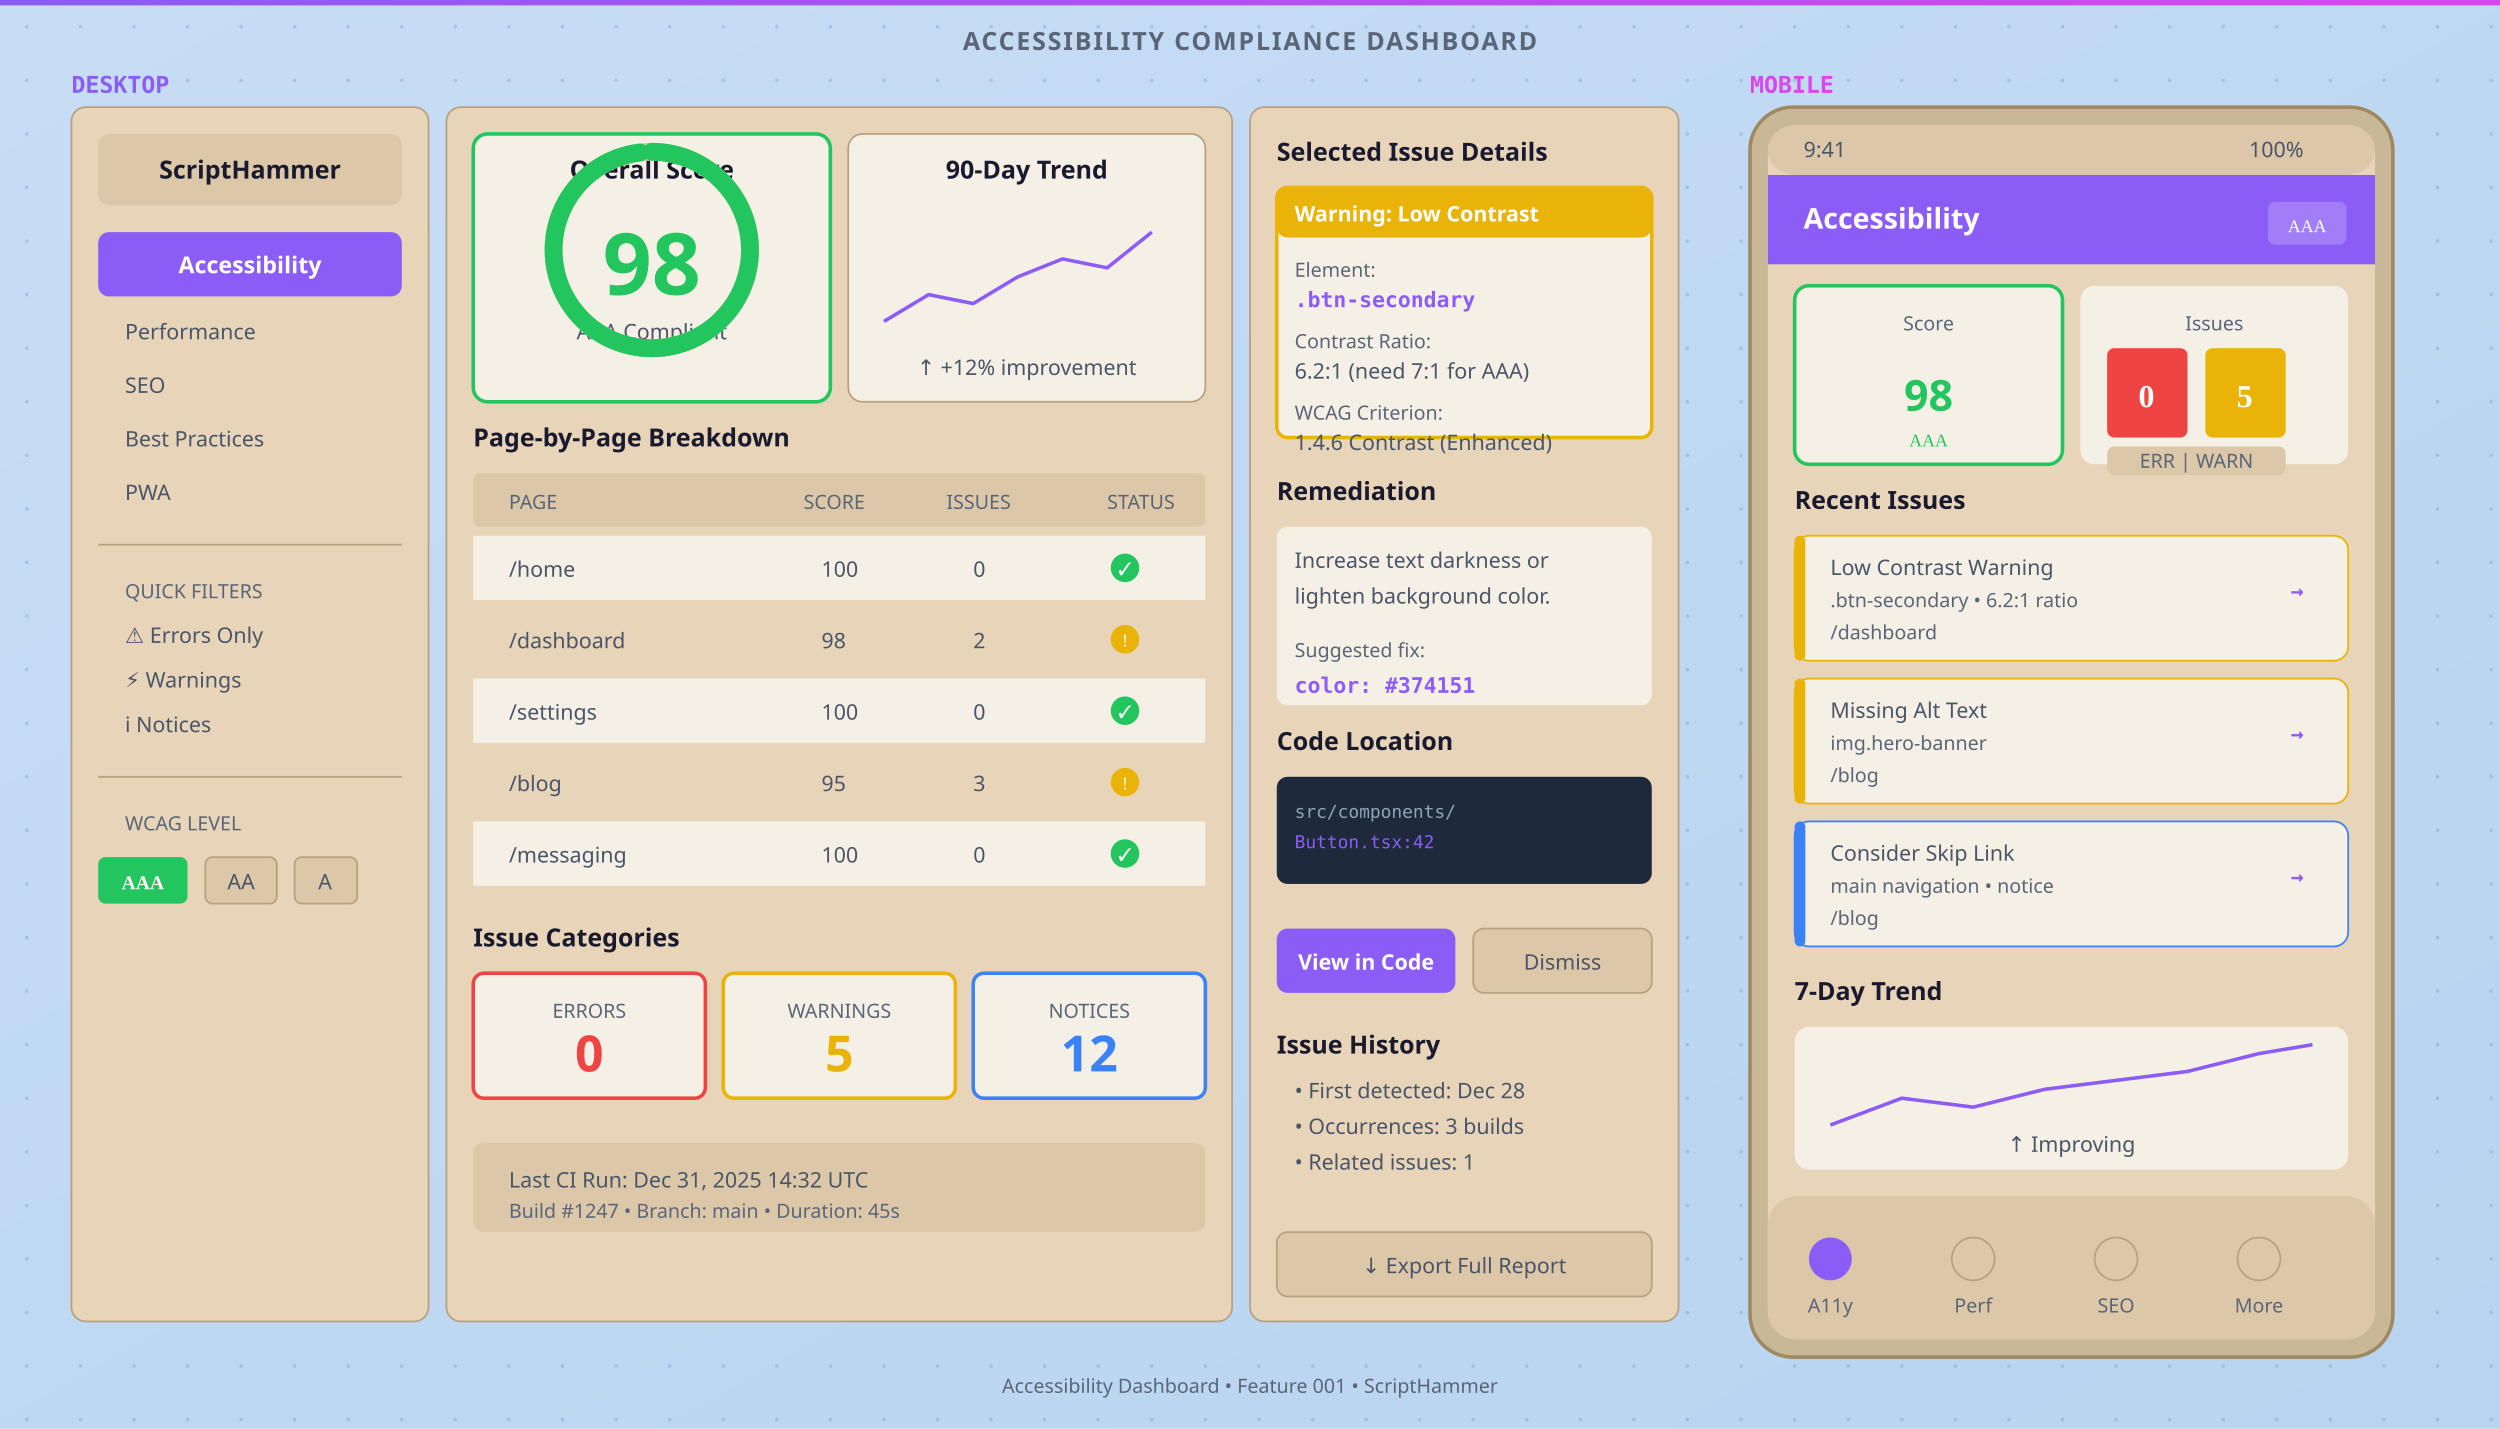
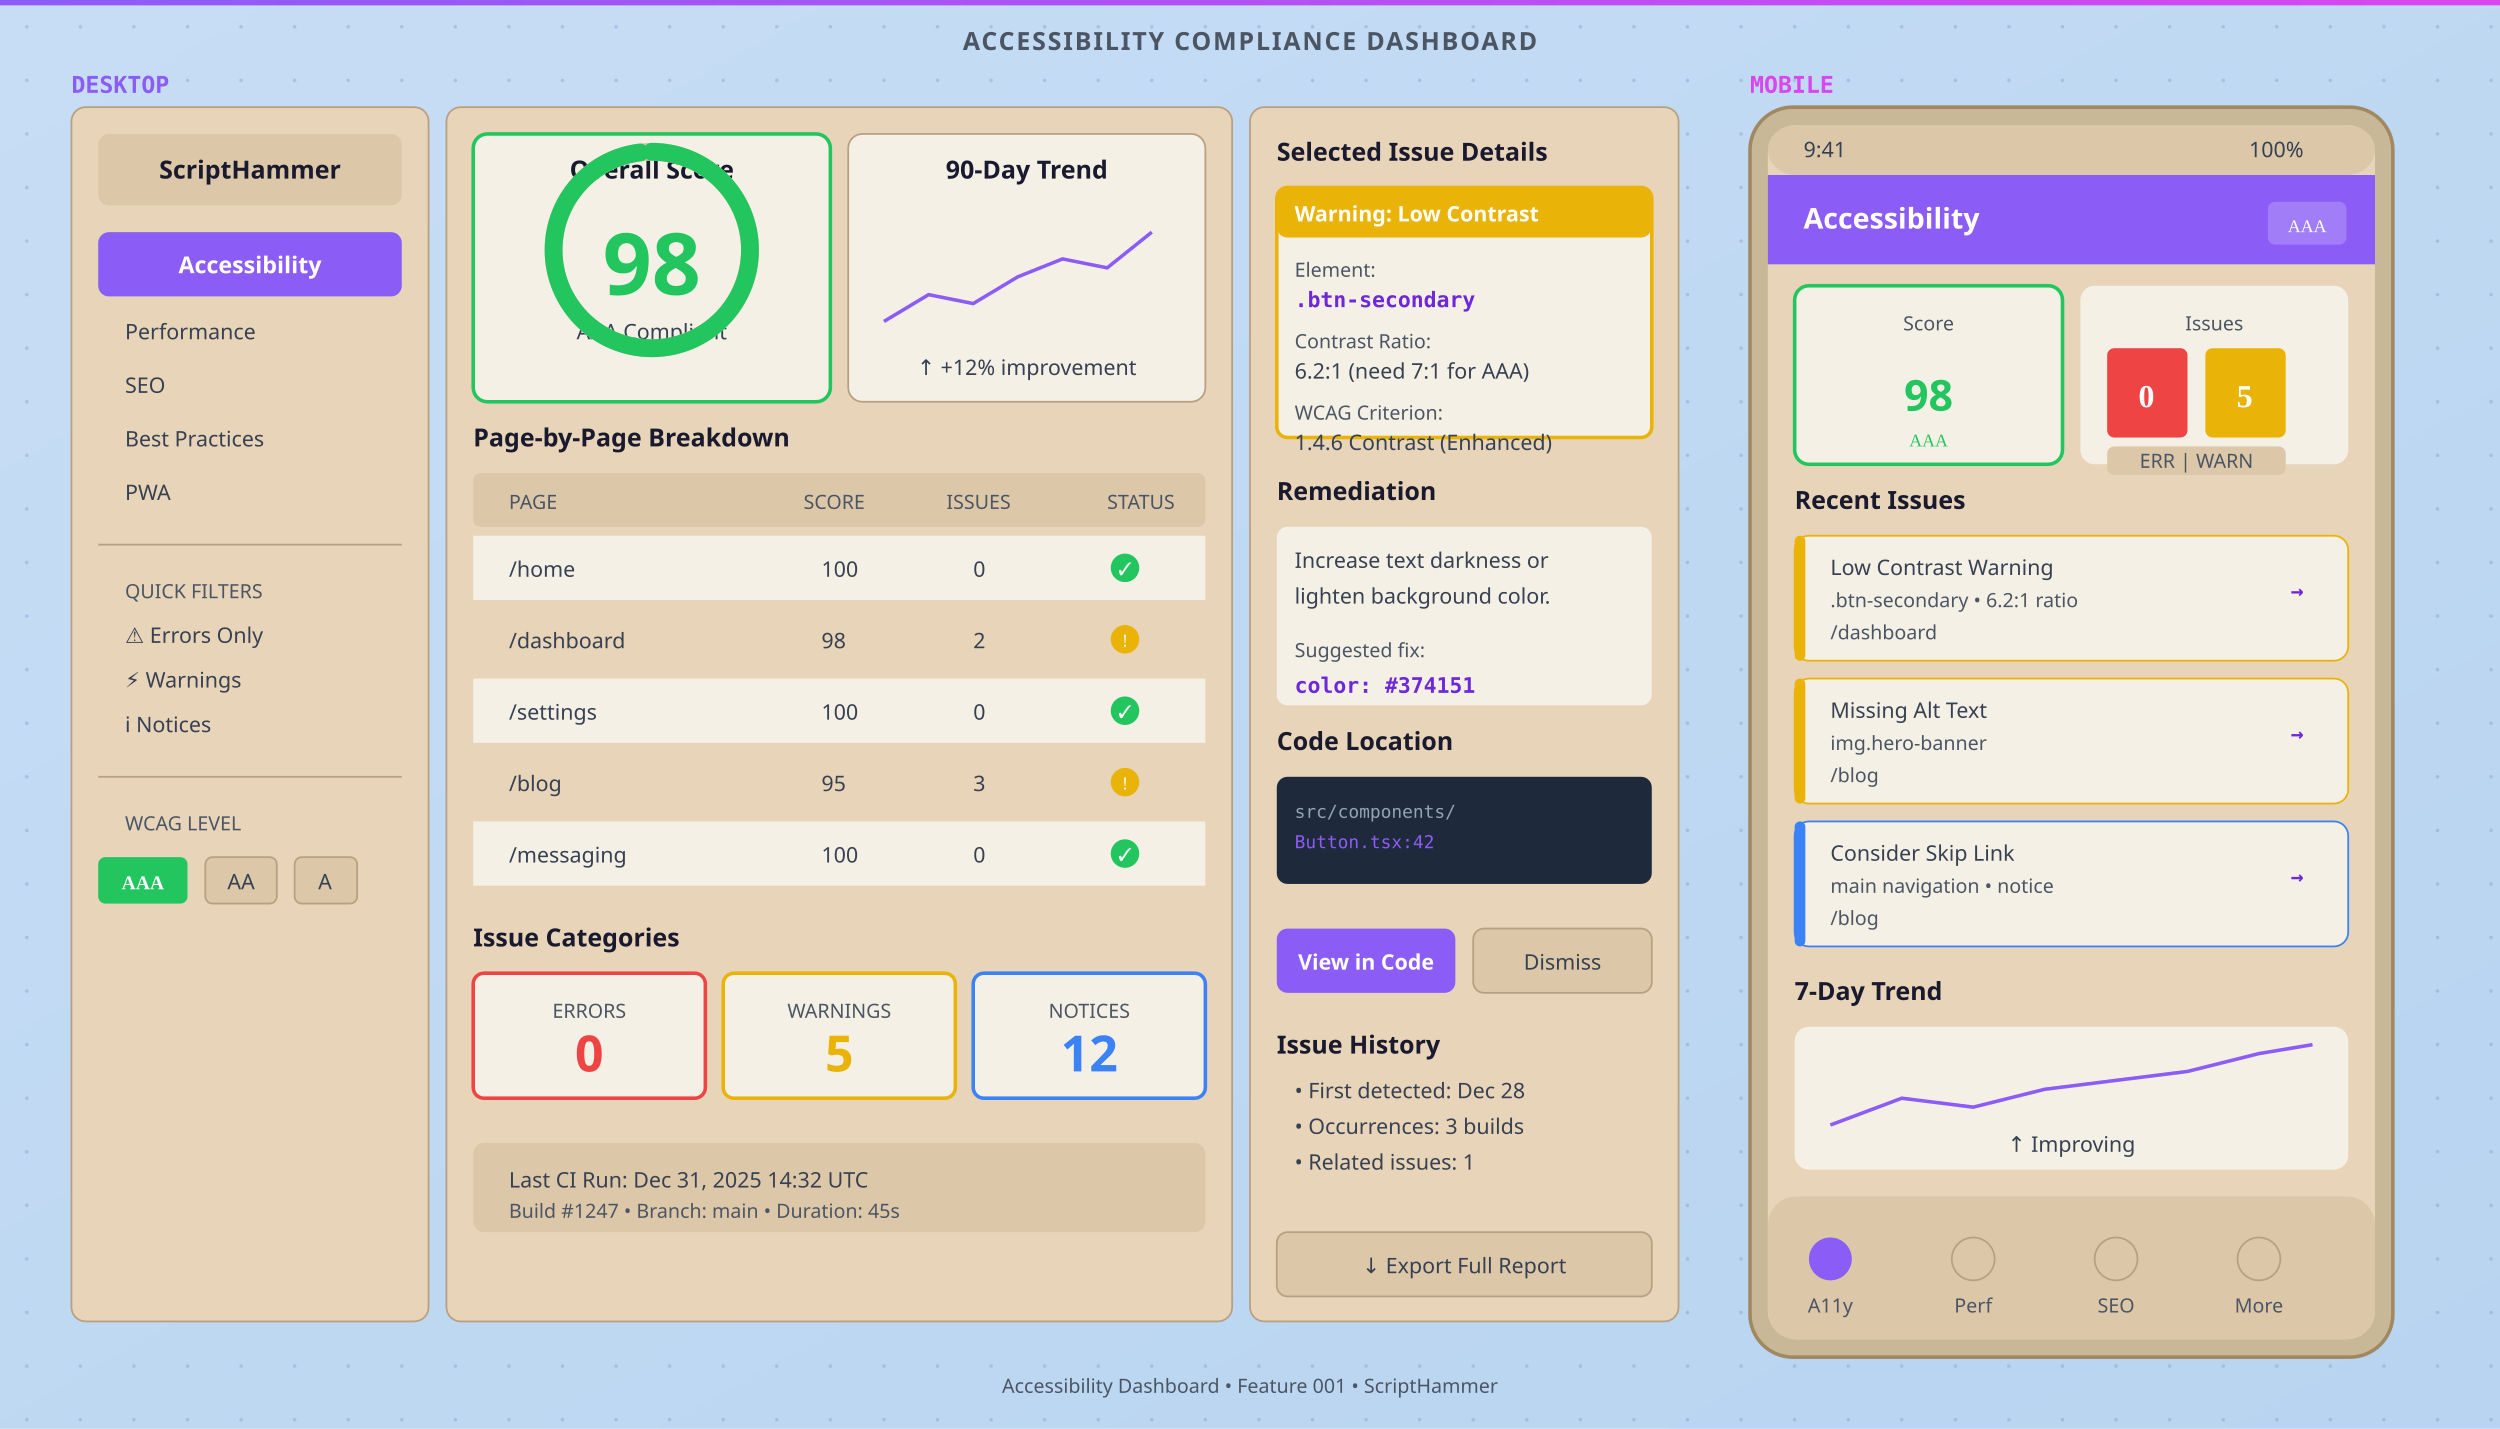
<svg xmlns="http://www.w3.org/2000/svg" viewBox="0 0 1400 800" width="1400" height="800">
  <defs>
    <linearGradient id="bgGrad" x1="0%" y1="0%" x2="100%" y2="100%">
      <stop offset="0%" style="stop-color:#c7ddf5" />
      <stop offset="100%" style="stop-color:#b8d4f0" />
    </linearGradient>
    <linearGradient id="accentGrad" x1="0%" y1="0%" x2="100%" y2="0%">
      <stop offset="0%" style="stop-color:#8b5cf6" />
      <stop offset="100%" style="stop-color:#d946ef" />
    </linearGradient>
    <linearGradient id="scoreGrad" x1="0%" y1="0%" x2="0%" y2="100%">
      <stop offset="0%" style="stop-color:#22c55e" />
      <stop offset="100%" style="stop-color:#16a34a" />
    </linearGradient>
    <style>
      .heading-lg { fill: #1a1a2e; font-family: system-ui, sans-serif; font-size: 24px; font-weight: 800; }
      .heading { fill: #1a1a2e; font-family: system-ui, sans-serif; font-size: 16px; font-weight: 700; }
      .heading-sm { fill: #1a1a2e; font-family: system-ui, sans-serif; font-size: 14px; font-weight: 700; }
      .text-md { fill: #2d3748; font-family: system-ui, sans-serif; font-size: 14px; font-weight: 500; }
-       .text-sm { fill: #4a5568; font-family: system-ui, sans-serif; font-size: 12px; font-weight: 500; }
-       .text-muted { fill: #5a6577; font-family: system-ui, sans-serif; font-size: 11px; font-weight: 500; }
-       .annotation { fill: #8b5cf6; font-family: monospace; font-size: 12px; font-weight: 600; }
+       .text-sm { fill: #374151; font-family: system-ui, sans-serif; font-size: 12px; font-weight: 500; }
+       .text-muted { fill: #4b5563; font-family: system-ui, sans-serif; font-size: 11px; font-weight: 500; }
+       .annotation { fill: #6d28d9; font-family: monospace; font-size: 12px; font-weight: 600; }
      .label-desktop { fill: #8b5cf6; font-family: monospace; font-size: 13px; font-weight: bold; }
      .label-mobile { fill: #d946ef; font-family: monospace; font-size: 13px; font-weight: bold; }
      .score-lg { fill: #22c55e; font-family: system-ui, sans-serif; font-size: 48px; font-weight: 800; }
      .score-md { fill: #22c55e; font-family: system-ui, sans-serif; font-size: 24px; font-weight: 700; }
    </style>
  </defs>
  <rect width="1400" height="800" fill="url(#bgGrad)" />
  <g opacity="0.35">
    <pattern id="dots" width="30" height="30" patternUnits="userSpaceOnUse">
      <circle cx="15" cy="15" r="1" fill="#6b8cba" />
    </pattern>
    <rect width="1400" height="800" fill="url(#dots)" />
  </g>
  <rect x="0" y="0" width="1400" height="3" fill="url(#accentGrad)" />
-   <text x="700" y="28" text-anchor="middle" font-family="system-ui, sans-serif" font-size="14" font-weight="600" fill="#5a6577" letter-spacing="1">ACCESSIBILITY COMPLIANCE DASHBOARD</text>
+   <text x="700" y="28" text-anchor="middle" font-family="system-ui, sans-serif" font-size="14" font-weight="600" fill="#4b5563" letter-spacing="1">ACCESSIBILITY COMPLIANCE DASHBOARD</text>
  <text x="40" y="52" class="label-desktop">DESKTOP</text>
  <g id="desktop-view">
    <rect x="40" y="60" width="200" height="680" rx="8" fill="#e8d4b8" stroke="#b8a080" stroke-width="1" />
    <rect x="55" y="75" width="170" height="40" rx="6" fill="#dcc8a8" />
    <text x="140" y="100" text-anchor="middle" class="heading-sm">ScriptHammer</text>
    <rect x="55" y="130" width="170" height="36" rx="6" fill="#8b5cf6" />
    <text x="140" y="153" text-anchor="middle" fill="#fff" font-family="system-ui" font-size="13" font-weight="600">Accessibility</text>
    <text x="70" y="190" class="text-sm">Performance</text>
    <text x="70" y="220" class="text-sm">SEO</text>
    <text x="70" y="250" class="text-sm">Best Practices</text>
    <text x="70" y="280" class="text-sm">PWA</text>
    <line x1="55" y1="305" x2="225" y2="305" stroke="#b8a080" stroke-width="1" />
    <text x="70" y="335" class="text-muted">QUICK FILTERS</text>
    <text x="70" y="360" class="text-sm">⚠ Errors Only</text>
    <text x="70" y="385" class="text-sm">⚡ Warnings</text>
    <text x="70" y="410" class="text-sm">ℹ Notices</text>
    <line x1="55" y1="435" x2="225" y2="435" stroke="#b8a080" stroke-width="1" />
    <text x="70" y="465" class="text-muted">WCAG LEVEL</text>
    <rect x="55" y="480" width="50" height="26" rx="4" fill="#22c55e" />
    <text x="80" y="498" text-anchor="middle" fill="#fff" font-size="11" font-weight="600">AAA</text>
    <rect x="115" y="480" width="40" height="26" rx="4" fill="#dcc8a8" stroke="#b8a080" />
    <text x="135" y="498" text-anchor="middle" class="text-sm">AA</text>
    <rect x="165" y="480" width="35" height="26" rx="4" fill="#dcc8a8" stroke="#b8a080" />
    <text x="182" y="498" text-anchor="middle" class="text-sm">A</text>
    <rect x="250" y="60" width="440" height="680" rx="8" fill="#e8d4b8" stroke="#b8a080" stroke-width="1" />
    <rect x="265" y="75" width="200" height="150" rx="8" fill="#f5f0e6" stroke="#22c55e" stroke-width="2" />
    <text x="365" y="100" text-anchor="middle" class="heading-sm">Overall Score</text>
    <text x="365" y="165" text-anchor="middle" class="score-lg">98</text>
    <text x="365" y="190" text-anchor="middle" class="text-sm" fill="#22c55e">AAA Compliant</text>
    <circle cx="365" cy="140" r="55" fill="none" stroke="#dcc8a8" stroke-width="10" />
    <circle cx="365" cy="140" r="55" fill="none" stroke="#22c55e" stroke-width="10" stroke-dasharray="339 346" stroke-linecap="round" transform="rotate(-90 365 140)" />
    <rect x="475" y="75" width="200" height="150" rx="8" fill="#f5f0e6" stroke="#b8a080" stroke-width="1" />
    <text x="575" y="100" text-anchor="middle" class="heading-sm">90-Day Trend</text>
    <polyline points="495,180 520,165 545,170 570,155 595,145 620,150 645,130" fill="none" stroke="#8b5cf6" stroke-width="2" />
    <text x="575" y="210" text-anchor="middle" class="text-sm" fill="#22c55e">↑ +12% improvement</text>
    <text x="265" y="250" class="heading-sm">Page-by-Page Breakdown</text>
    <rect x="265" y="265" width="410" height="30" rx="4" fill="#dcc8a8" />
    <text x="285" y="285" class="text-muted">PAGE</text>
    <text x="450" y="285" class="text-muted">SCORE</text>
    <text x="530" y="285" class="text-muted">ISSUES</text>
    <text x="620" y="285" class="text-muted">STATUS</text>
    <rect x="265" y="300" width="410" height="36" rx="0" fill="#f5f0e6" />
    <text x="285" y="323" class="text-sm">/home</text>
    <text x="460" y="323" class="text-sm" fill="#22c55e">100</text>
    <text x="545" y="323" class="text-sm">0</text>
    <circle cx="630" cy="318" r="8" fill="#22c55e" />
    <text x="630" y="322" text-anchor="middle" fill="#fff" font-size="10">✓</text>
    <rect x="265" y="340" width="410" height="36" rx="0" fill="#e8d4b8" />
    <text x="285" y="363" class="text-sm">/dashboard</text>
    <text x="460" y="363" class="text-sm" fill="#22c55e">98</text>
    <text x="545" y="363" class="text-sm">2</text>
    <circle cx="630" cy="358" r="8" fill="#eab308" />
    <text x="630" y="362" text-anchor="middle" fill="#fff" font-size="10">!</text>
    <rect x="265" y="380" width="410" height="36" rx="0" fill="#f5f0e6" />
    <text x="285" y="403" class="text-sm">/settings</text>
    <text x="460" y="403" class="text-sm" fill="#22c55e">100</text>
    <text x="545" y="403" class="text-sm">0</text>
    <circle cx="630" cy="398" r="8" fill="#22c55e" />
    <text x="630" y="402" text-anchor="middle" fill="#fff" font-size="10">✓</text>
    <rect x="265" y="420" width="410" height="36" rx="0" fill="#e8d4b8" />
    <text x="285" y="443" class="text-sm">/blog</text>
    <text x="460" y="443" class="text-sm" fill="#22c55e">95</text>
    <text x="545" y="443" class="text-sm">3</text>
    <circle cx="630" cy="438" r="8" fill="#eab308" />
    <text x="630" y="442" text-anchor="middle" fill="#fff" font-size="10">!</text>
    <rect x="265" y="460" width="410" height="36" rx="0" fill="#f5f0e6" />
    <text x="285" y="483" class="text-sm">/messaging</text>
    <text x="460" y="483" class="text-sm" fill="#22c55e">100</text>
    <text x="545" y="483" class="text-sm">0</text>
    <circle cx="630" cy="478" r="8" fill="#22c55e" />
    <text x="630" y="482" text-anchor="middle" fill="#fff" font-size="10">✓</text>
    <text x="265" y="530" class="heading-sm">Issue Categories</text>
    <rect x="265" y="545" width="130" height="70" rx="6" fill="#f5f0e6" stroke="#ef4444" stroke-width="2" />
    <text x="330" y="570" text-anchor="middle" class="text-muted">ERRORS</text>
    <text x="330" y="600" text-anchor="middle" font-family="system-ui" font-size="28" font-weight="700" fill="#ef4444">0</text>
    <rect x="405" y="545" width="130" height="70" rx="6" fill="#f5f0e6" stroke="#eab308" stroke-width="2" />
    <text x="470" y="570" text-anchor="middle" class="text-muted">WARNINGS</text>
    <text x="470" y="600" text-anchor="middle" font-family="system-ui" font-size="28" font-weight="700" fill="#eab308">5</text>
    <rect x="545" y="545" width="130" height="70" rx="6" fill="#f5f0e6" stroke="#3b82f6" stroke-width="2" />
    <text x="610" y="570" text-anchor="middle" class="text-muted">NOTICES</text>
    <text x="610" y="600" text-anchor="middle" font-family="system-ui" font-size="28" font-weight="700" fill="#3b82f6">12</text>
    <rect x="265" y="640" width="410" height="50" rx="6" fill="#dcc8a8" />
    <text x="285" y="665" class="text-sm">Last CI Run: Dec 31, 2025 14:32 UTC</text>
    <text x="285" y="682" class="text-muted">Build #1247 • Branch: main • Duration: 45s</text>
    <rect x="700" y="60" width="240" height="680" rx="8" fill="#e8d4b8" stroke="#b8a080" stroke-width="1" />
    <text x="715" y="90" class="heading-sm">Selected Issue Details</text>
    <rect x="715" y="105" width="210" height="140" rx="6" fill="#f5f0e6" stroke="#eab308" stroke-width="2" />
    <rect x="715" y="105" width="210" height="28" rx="6" fill="#eab308" />
    <text x="725" y="124" fill="#fff" font-family="system-ui" font-size="12" font-weight="600">Warning: Low Contrast</text>
    <text x="725" y="155" class="text-muted">Element:</text>
    <text x="725" y="172" class="annotation">.btn-secondary</text>
    <text x="725" y="195" class="text-muted">Contrast Ratio:</text>
    <text x="725" y="212" class="text-sm">6.2:1 (need 7:1 for AAA)</text>
    <text x="725" y="235" class="text-muted">WCAG Criterion:</text>
    <text x="725" y="252" class="text-sm">1.4.6 Contrast (Enhanced)</text>
    <text x="715" y="280" class="heading-sm">Remediation</text>
    <rect x="715" y="295" width="210" height="100" rx="6" fill="#f5f0e6" />
    <text x="725" y="318" class="text-sm">Increase text darkness or</text>
    <text x="725" y="338" class="text-sm">lighten background color.</text>
    <text x="725" y="368" class="text-muted">Suggested fix:</text>
    <text x="725" y="388" class="annotation">color: #374151</text>
    <text x="715" y="420" class="heading-sm">Code Location</text>
    <rect x="715" y="435" width="210" height="60" rx="6" fill="#1e293b" />
    <text x="725" y="458" fill="#94a3b8" font-family="monospace" font-size="10">src/components/</text>
    <text x="725" y="475" fill="#8b5cf6" font-family="monospace" font-size="10">Button.tsx:42</text>
    <rect x="715" y="520" width="100" height="36" rx="6" fill="#8b5cf6" />
    <text x="765" y="543" text-anchor="middle" fill="#fff" font-family="system-ui" font-size="12" font-weight="600">View in Code</text>
    <rect x="825" y="520" width="100" height="36" rx="6" fill="#dcc8a8" stroke="#b8a080" />
    <text x="875" y="543" text-anchor="middle" class="text-sm">Dismiss</text>
    <text x="715" y="590" class="heading-sm">Issue History</text>
    <text x="725" y="615" class="text-sm">• First detected: Dec 28</text>
    <text x="725" y="635" class="text-sm">• Occurrences: 3 builds</text>
    <text x="725" y="655" class="text-sm">• Related issues: 1</text>
    <rect x="715" y="690" width="210" height="36" rx="6" fill="#dcc8a8" stroke="#b8a080" />
    <text x="820" y="713" text-anchor="middle" class="text-sm">↓ Export Full Report</text>
  </g>
  <text x="980" y="52" class="label-mobile">MOBILE</text>
  <g id="mobile-view" transform="translate(980, 60)">
    <rect x="0" y="0" width="360" height="700" rx="24" fill="#c8b898" stroke="#a08860" stroke-width="2" />
    <rect x="10" y="10" width="340" height="680" rx="16" fill="#e8d4b8" />
    <rect x="10" y="10" width="340" height="28" rx="16" fill="#dcc8a8" />
    <text x="30" y="28" class="text-sm">9:41</text>
    <text x="310" y="28" text-anchor="end" class="text-sm">100%</text>
    <rect x="10" y="38" width="340" height="50" fill="#8b5cf6" />
    <text x="30" y="68" fill="#fff" font-family="system-ui" font-size="16" font-weight="700">Accessibility</text>
    <rect x="290" y="53" width="44" height="24" rx="4" fill="rgba(255,255,255,0.2)" />
    <text x="312" y="70" text-anchor="middle" fill="#fff" font-size="10">AAA</text>
    <rect x="25" y="100" width="150" height="100" rx="8" fill="#f5f0e6" stroke="#22c55e" stroke-width="2" />
    <text x="100" y="125" text-anchor="middle" class="text-muted">Score</text>
    <text x="100" y="170" text-anchor="middle" class="score-md">98</text>
    <text x="100" y="190" text-anchor="middle" font-size="10" fill="#22c55e">AAA</text>
    <rect x="185" y="100" width="150" height="100" rx="8" fill="#f5f0e6" />
    <text x="260" y="125" text-anchor="middle" class="text-muted">Issues</text>
    <rect x="200" y="135" width="45" height="50" rx="4" fill="#ef4444" />
    <text x="222" y="168" text-anchor="middle" fill="#fff" font-size="18" font-weight="700">0</text>
    <rect x="255" y="135" width="45" height="50" rx="4" fill="#eab308" />
    <text x="277" y="168" text-anchor="middle" fill="#fff" font-size="18" font-weight="700">5</text>
    <rect x="200" y="190" width="100" height="16" rx="4" fill="#dcc8a8" />
    <text x="250" y="202" text-anchor="middle" font-size="8" class="text-muted">ERR | WARN</text>
    <text x="25" y="225" class="heading-sm">Recent Issues</text>
    <rect x="25" y="240" width="310" height="70" rx="8" fill="#f5f0e6" stroke="#eab308" stroke-width="1" />
    <rect x="25" y="240" width="6" height="70" rx="3" fill="#eab308" />
    <text x="45" y="262" class="text-sm" font-weight="600">Low Contrast Warning</text>
    <text x="45" y="280" class="text-muted">.btn-secondary • 6.2:1 ratio</text>
    <text x="45" y="298" class="text-muted">/dashboard</text>
    <text x="310" y="275" text-anchor="end" class="annotation">→</text>
    <rect x="25" y="320" width="310" height="70" rx="8" fill="#f5f0e6" stroke="#eab308" stroke-width="1" />
    <rect x="25" y="320" width="6" height="70" rx="3" fill="#eab308" />
    <text x="45" y="342" class="text-sm" font-weight="600">Missing Alt Text</text>
    <text x="45" y="360" class="text-muted">img.hero-banner</text>
    <text x="45" y="378" class="text-muted">/blog</text>
    <text x="310" y="355" text-anchor="end" class="annotation">→</text>
    <rect x="25" y="400" width="310" height="70" rx="8" fill="#f5f0e6" stroke="#3b82f6" stroke-width="1" />
    <rect x="25" y="400" width="6" height="70" rx="3" fill="#3b82f6" />
    <text x="45" y="422" class="text-sm" font-weight="600">Consider Skip Link</text>
    <text x="45" y="440" class="text-muted">main navigation • notice</text>
    <text x="45" y="458" class="text-muted">/blog</text>
    <text x="310" y="435" text-anchor="end" class="annotation">→</text>
    <text x="25" y="500" class="heading-sm">7-Day Trend</text>
    <rect x="25" y="515" width="310" height="80" rx="8" fill="#f5f0e6" />
    <polyline points="45,570 85,555 125,560 165,550 205,545 245,540 285,530 315,525" fill="none" stroke="#8b5cf6" stroke-width="2" />
    <text x="180" y="585" text-anchor="middle" class="text-sm" fill="#22c55e">↑ Improving</text>
    <rect x="10" y="610" width="340" height="80" rx="16" fill="#dcc8a8" />
    <g transform="translate(45, 630)">
      <circle cx="0" cy="15" r="12" fill="#8b5cf6" />
      <text x="0" y="45" text-anchor="middle" class="text-muted">A11y</text>
    </g>
    <g transform="translate(125, 630)">
      <circle cx="0" cy="15" r="12" fill="#dcc8a8" stroke="#b8a080" />
      <text x="0" y="45" text-anchor="middle" class="text-muted">Perf</text>
    </g>
    <g transform="translate(205, 630)">
      <circle cx="0" cy="15" r="12" fill="#dcc8a8" stroke="#b8a080" />
      <text x="0" y="45" text-anchor="middle" class="text-muted">SEO</text>
    </g>
    <g transform="translate(285, 630)">
      <circle cx="0" cy="15" r="12" fill="#dcc8a8" stroke="#b8a080" />
      <text x="0" y="45" text-anchor="middle" class="text-muted">More</text>
    </g>
  </g>
  <text x="700" y="780" text-anchor="middle" class="text-muted">Accessibility Dashboard • Feature 001 • ScriptHammer</text>
</svg>
